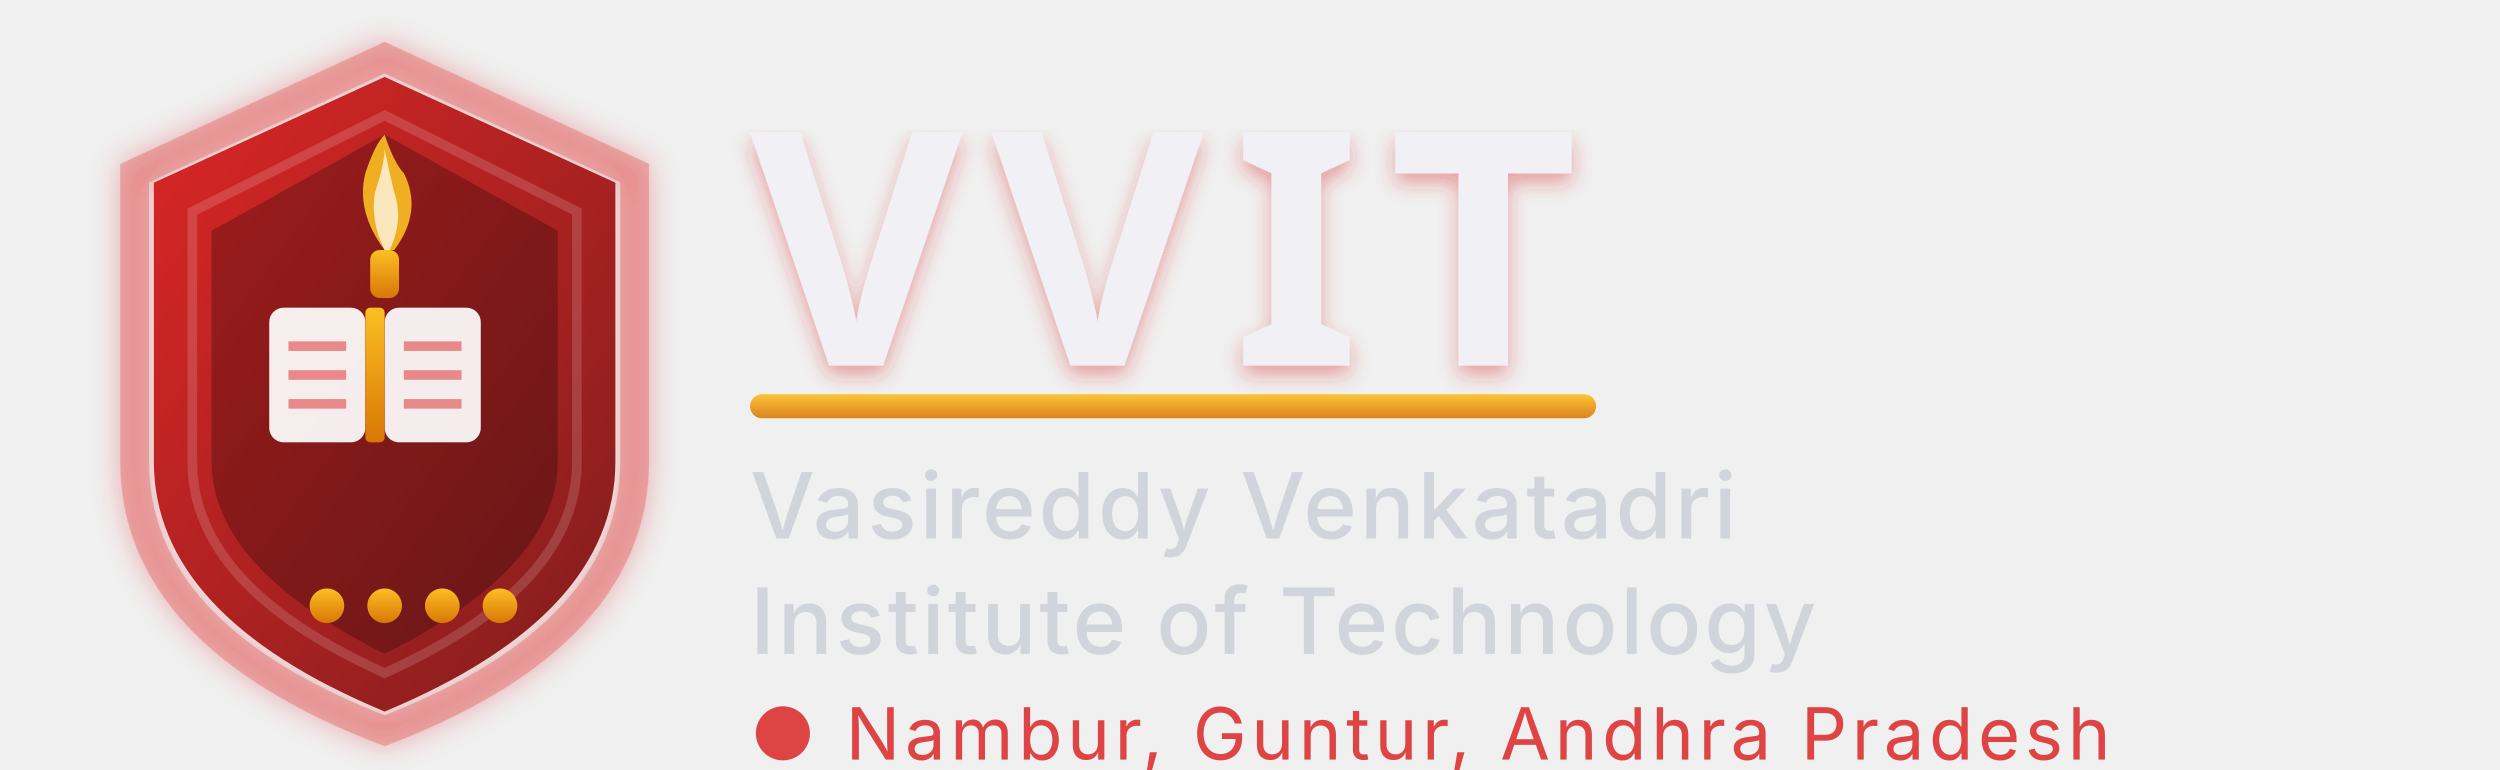
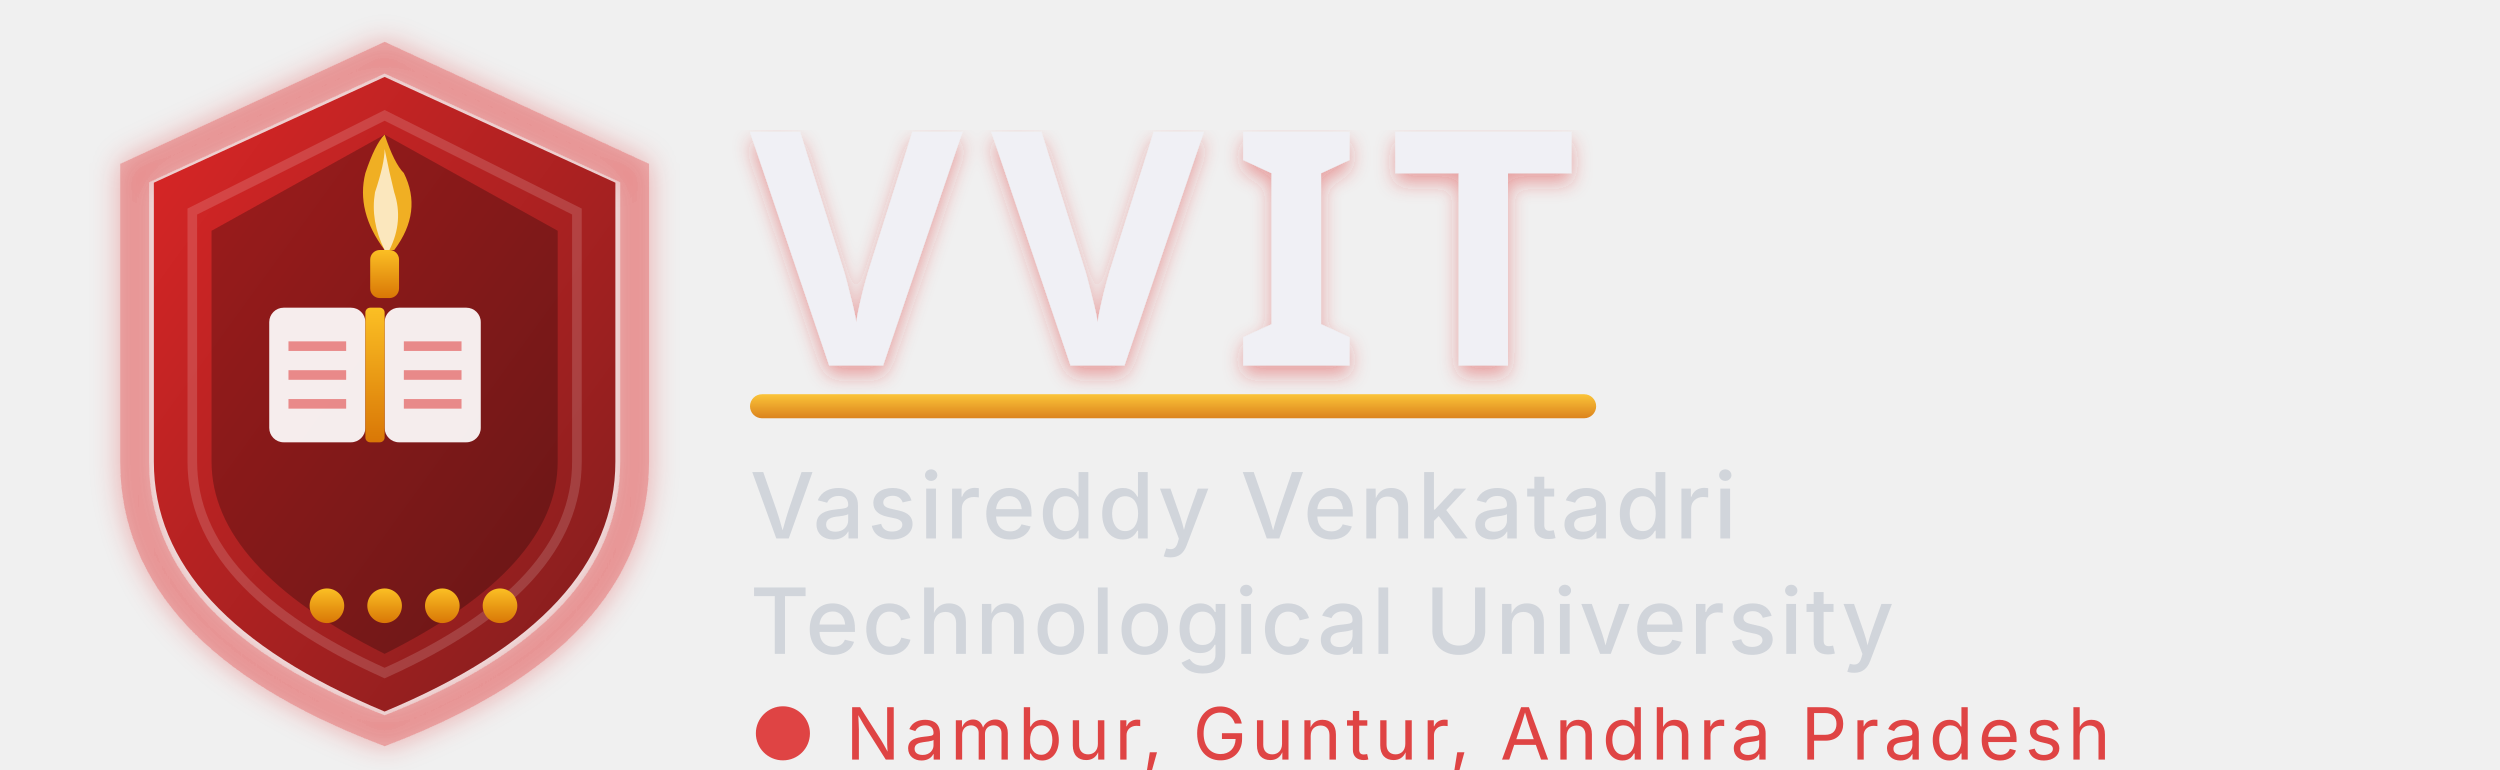
<svg xmlns="http://www.w3.org/2000/svg" viewBox="0 0 260 80" width="260" height="80">
  <defs>
    <linearGradient id="shieldGrad" x1="0%" y1="0%" x2="100%" y2="100%">
      <stop offset="0%" stop-color="#dc2626" />
      <stop offset="100%" stop-color="#7f1d1d" />
    </linearGradient>
    <linearGradient id="goldGrad" x1="0%" y1="0%" x2="0%" y2="100%">
      <stop offset="0%" stop-color="#fbbf24" />
      <stop offset="100%" stop-color="#d97706" />
    </linearGradient>
    <filter id="glow" x="-20%" y="-20%" width="140%" height="140%">
      <feGaussianBlur stdDeviation="1.5" result="coloredBlur" />
      <feMerge>
        <feMergeNode in="coloredBlur" />
        <feMergeNode in="SourceGraphic" />
      </feMerge>
    </filter>
    <filter id="textShadow" x="-5%" y="-5%" width="110%" height="120%">
      <feDropShadow dx="0" dy="1" stdDeviation="1" flood-color="#dc2626" flood-opacity="0.4" />
    </filter>
  </defs>
  <g transform="translate(4, 4)">
    <path d="M36 2 L62 14 L62 44 Q62 62 36 72 Q10 62 10 44 L10 14 Z" fill="none" stroke="rgba(220,38,38,0.3)" stroke-width="3" filter="url(#glow)" />
    <path d="M36 4 L60 15 L60 44 Q60 60 36 70 Q12 60 12 44 L12 15 Z" fill="url(#shieldGrad)" />
    <path d="M36 8 L56 18 L56 44 Q56 57 36 66 Q16 57 16 44 L16 18 Z" fill="none" stroke="rgba(255,255,255,0.15)" stroke-width="1" />
    <path d="M36 10 L54 20 L54 44 Q54 55 36 64 Q18 55 18 44 L18 20 Z" fill="rgba(0,0,0,0.25)" />
    <g transform="translate(24, 28)">
      <rect x="0" y="0" width="10" height="14" rx="1.5" fill="white" opacity="0.92" />
      <rect x="12" y="0" width="10" height="14" rx="1.5" fill="white" opacity="0.92" />
      <rect x="10" y="0" width="2" height="14" rx="0.5" fill="url(#goldGrad)" />
      <line x1="2" y1="4" x2="8" y2="4" stroke="#dc2626" stroke-width="1" opacity="0.5" />
      <line x1="2" y1="7" x2="8" y2="7" stroke="#dc2626" stroke-width="1" opacity="0.5" />
      <line x1="2" y1="10" x2="8" y2="10" stroke="#dc2626" stroke-width="1" opacity="0.5" />
      <line x1="14" y1="4" x2="20" y2="4" stroke="#dc2626" stroke-width="1" opacity="0.5" />
      <line x1="14" y1="7" x2="20" y2="7" stroke="#dc2626" stroke-width="1" opacity="0.5" />
      <line x1="14" y1="10" x2="20" y2="10" stroke="#dc2626" stroke-width="1" opacity="0.5" />
    </g>
    <g transform="translate(31, 10)">
      <path d="M5 12 Q2 8 3 4 Q4 1 5 0 Q6 3 7 4 Q9 8 6 12 Z" fill="#fbbf24" opacity="0.9" />
      <path d="M5 12 Q3.5 9 4 6 Q5 3 5 1.5 Q5.5 4 6 6 Q7 9 5.5 12 Z" fill="white" opacity="0.7" />
      <rect x="3.5" y="12" width="3" height="5" rx="1" fill="url(#goldGrad)" />
    </g>
    <g transform="translate(27, 56)" fill="url(#goldGrad)">
      <circle cx="3" cy="3" r="1.8" />
      <circle cx="9" cy="3" r="1.8" />
      <circle cx="15" cy="3" r="1.8" />
      <circle cx="21" cy="3" r="1.8" />
    </g>
    <line x1="12" y1="22" x2="60" y2="22" stroke="url(#goldGrad)" stroke-width="0.75" opacity="0.6" />
  </g>
  <g transform="translate(78, 0)">
    <text x="0" y="38" font-family="'Rajdhani', 'Arial Black', sans-serif" font-size="34" font-weight="700" fill="#f0f0f5" letter-spacing="3" filter="url(#textShadow)">VVIT</text>
    <rect x="0" y="41" width="88" height="2.5" rx="1.25" fill="url(#goldGrad)" opacity="0.9" />
    <text x="0" y="56" font-family="'Inter', Arial, sans-serif" font-size="9.5" font-weight="500" fill="#d1d5db" letter-spacing="0.3">Vasireddy Venkatadri</text>
-     <text x="0" y="68" font-family="'Inter', Arial, sans-serif" font-size="9.5" font-weight="500" fill="#d1d5db" letter-spacing="0.3">Institute of Technology</text>
+     <text x="0" y="68" font-family="'Inter', Arial, sans-serif" font-size="9.5" font-weight="500" fill="#d1d5db" letter-spacing="0.3">Technological University</text>
    <text x="0" y="79" font-family="'Inter', Arial, sans-serif" font-size="7.5" fill="#dc2626" letter-spacing="0.5" opacity="0.85">● Nambur, Guntur, Andhra Pradesh</text>
  </g>
</svg>
